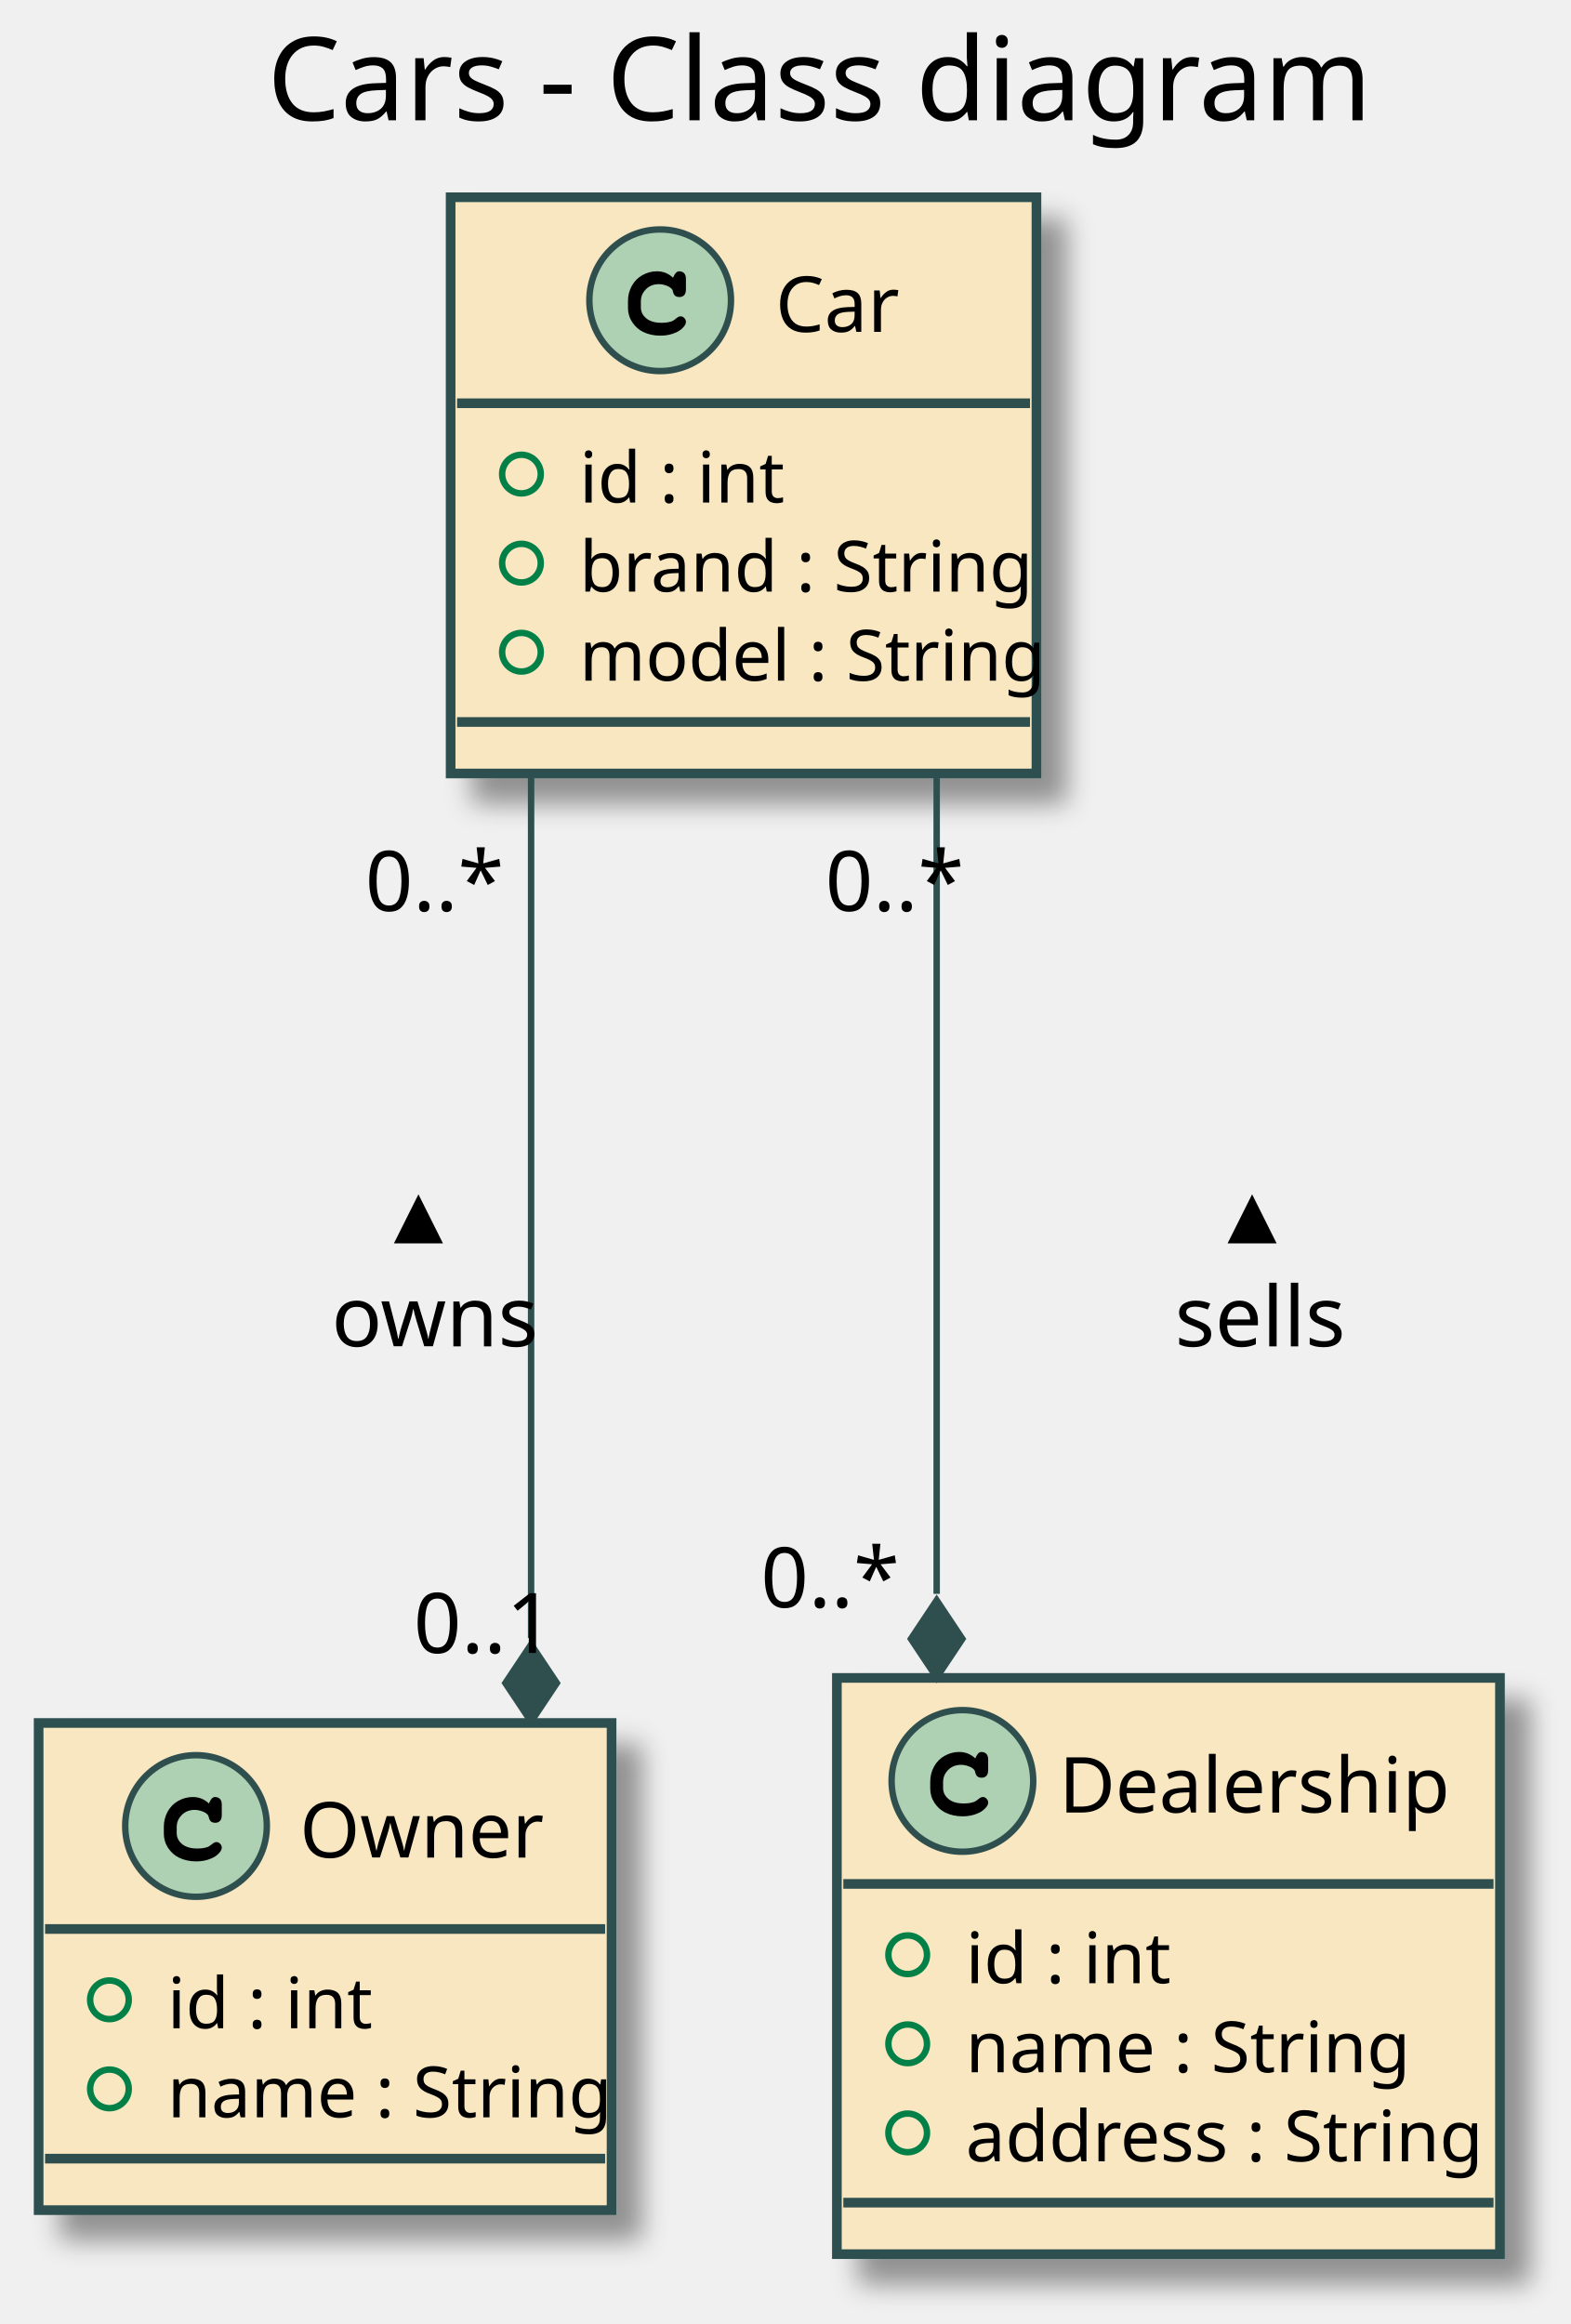
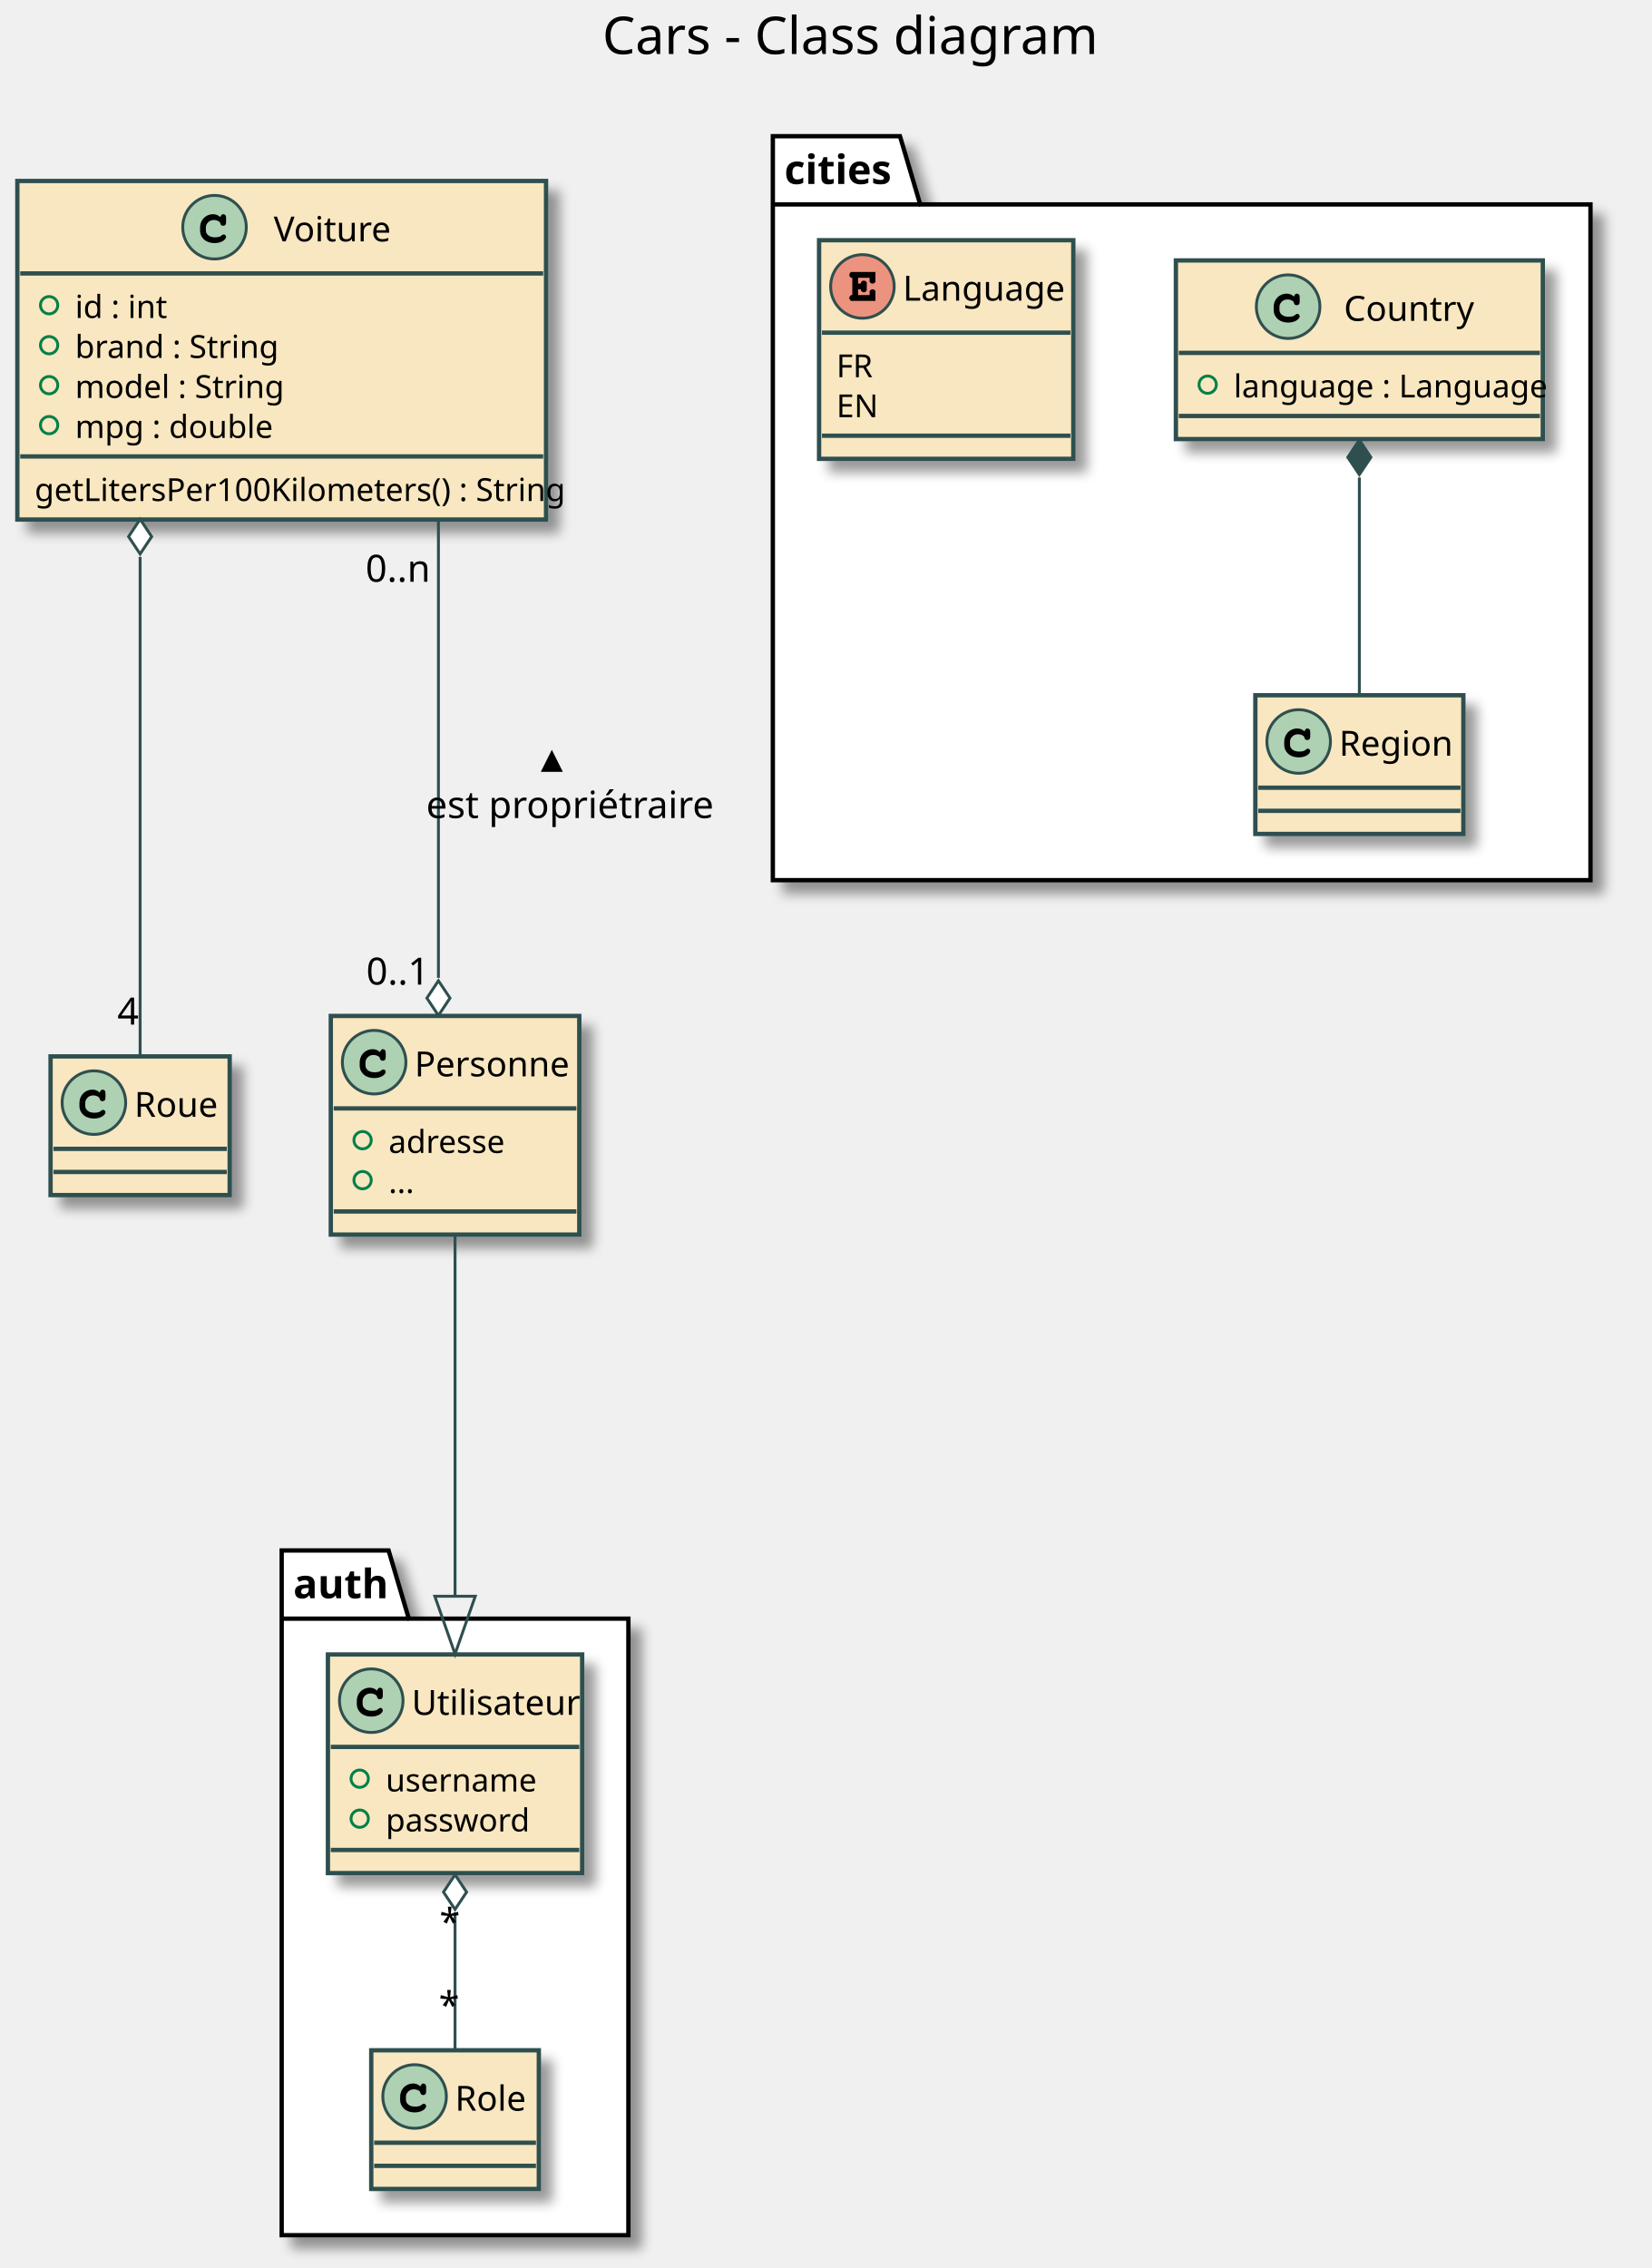
- <svg xmlns="http://www.w3.org/2000/svg" contentScriptType="application/ecmascript" contentStyleType="text/css" height="722px" preserveAspectRatio="none" style="width:488px;height:722px;" version="1.1" viewBox="0 0 488 722" width="488px" zoomAndPan="magnify">
+ <svg xmlns="http://www.w3.org/2000/svg" contentScriptType="application/ecmascript" contentStyleType="text/css" height="942px" preserveAspectRatio="none" style="width:686px;height:942px;" version="1.1" viewBox="0 0 686 942" width="686.4px" zoomAndPan="magnify">
  <defs>
-     <filter height="300%" id="f1k86wydzwuic7" width="300%" x="-1" y="-1">
-       <feGaussianBlur result="blurOut" stdDeviation="4.0" />
+     <filter height="300%" id="f2rj79wpm8jd5" width="300%" x="-1" y="-1">
+       <feGaussianBlur result="blurOut" stdDeviation="2.4" />
      <feColorMatrix in="blurOut" result="blurOut2" type="matrix" values="0 0 0 0 0 0 0 0 0 0 0 0 0 0 0 0 0 0 .4 0" />
-       <feOffset dx="8.0" dy="8.0" in="blurOut2" result="blurOut3" />
+       <feOffset dx="4.8" dy="4.8" in="blurOut2" result="blurOut3" />
      <feBlend in="SourceGraphic" in2="blurOut3" mode="normal" />
    </filter>
  </defs>
  <g>
-     <text fill="#000000" font-family="sans-serif" font-size="36" lengthAdjust="spacingAndGlyphs" textLength="336" x="83" y="37.371">Cars - Class diagram</text>
-     <rect fill="#F8E7C0" filter="url(#f1k86wydzwuic7)" height="179.016" id="Car" style="stroke: #2F4F4F; stroke-width: 3.0;" width="182" x="140" y="61.281" />
-     <ellipse cx="205.1" cy="93.281" fill="#ADD1B2" rx="22" ry="22" style="stroke: #2F4F4F; stroke-width: 2.0;" />
-     <path d="M209.1,86.281 Q209.506,85.281 209.975,84.781 Q210.444,84.281 210.975,84.281 Q211.912,84.281 212.506,84.844 Q213.1,85.406 213.1,86.719 L213.1,89.844 Q213.1,91.156 212.537,91.719 Q211.975,92.281 211.1,92.281 Q210.319,92.281 209.819,91.938 Q209.319,91.594 209.1,90.688 Q209.006,90.062 208.662,89.719 Q208.037,89.062 206.912,88.688 Q205.787,88.281 204.662,88.281 Q203.256,88.281 202.069,88.844 Q200.912,89.406 200.006,90.656 Q199.1,91.906 199.1,93.625 L199.1,95.469 Q199.1,97.531 200.787,98.906 Q202.475,100.281 205.475,100.281 Q207.256,100.281 208.506,99.875 Q209.225,99.656 210.037,98.938 Q210.569,98.531 210.85,98.406 Q211.131,98.281 211.475,98.281 Q212.131,98.281 212.6,98.812 Q213.1,99.312 213.1,100.031 Q213.1,100.719 212.412,101.531 Q211.412,102.719 209.819,103.375 Q207.725,104.281 205.162,104.281 Q202.162,104.281 199.756,103.094 Q197.819,102.156 196.444,100.125 Q195.1,98.094 195.1,95.688 L195.1,93.5 Q195.1,91 196.287,88.812 Q197.506,86.625 199.6,85.469 Q201.725,84.281 204.1,84.281 Q205.537,84.281 206.787,84.781 Q208.037,85.281 209.1,86.281 Z " />
-     <text fill="#000000" font-family="sans-serif" font-size="24" lengthAdjust="spacingAndGlyphs" textLength="40" x="240.9" y="103.102">Car</text>
-     <line style="stroke: #2F4F4F; stroke-width: 3.0;" x1="142" x2="320" y1="125.281" y2="125.281" />
-     <ellipse cx="162" cy="147.281" fill="none" rx="6" ry="6" style="stroke: #038048; stroke-width: 2.0;" />
-     <text fill="#000000" font-family="sans-serif" font-size="22" lengthAdjust="spacingAndGlyphs" textLength="56" x="180" y="156.119">id : int</text>
-     <ellipse cx="162" cy="174.953" fill="none" rx="6" ry="6" style="stroke: #038048; stroke-width: 2.0;" />
-     <text fill="#000000" font-family="sans-serif" font-size="22" lengthAdjust="spacingAndGlyphs" textLength="130" x="180" y="183.791">brand : String</text>
-     <ellipse cx="162" cy="202.625" fill="none" rx="6" ry="6" style="stroke: #038048; stroke-width: 2.0;" />
-     <text fill="#000000" font-family="sans-serif" font-size="22" lengthAdjust="spacingAndGlyphs" textLength="130" x="180" y="211.463">model : String</text>
-     <line style="stroke: #2F4F4F; stroke-width: 3.0;" x1="142" x2="320" y1="224.297" y2="224.297" />
-     <rect fill="#F8E7C0" filter="url(#f1k86wydzwuic7)" height="151.344" id="Owner" style="stroke: #2F4F4F; stroke-width: 3.0;" width="178" x="12" y="535.281" />
-     <ellipse cx="60.9" cy="567.281" fill="#ADD1B2" rx="22" ry="22" style="stroke: #2F4F4F; stroke-width: 2.0;" />
-     <path d="M64.9,560.281 Q65.306,559.281 65.775,558.781 Q66.244,558.281 66.775,558.281 Q67.713,558.281 68.306,558.844 Q68.9,559.406 68.9,560.719 L68.9,563.844 Q68.9,565.156 68.338,565.719 Q67.775,566.281 66.9,566.281 Q66.119,566.281 65.619,565.938 Q65.119,565.594 64.9,564.688 Q64.806,564.062 64.463,563.719 Q63.837,563.062 62.712,562.688 Q61.587,562.281 60.462,562.281 Q59.056,562.281 57.869,562.844 Q56.712,563.406 55.806,564.656 Q54.9,565.906 54.9,567.625 L54.9,569.469 Q54.9,571.531 56.587,572.906 Q58.275,574.281 61.275,574.281 Q63.056,574.281 64.306,573.875 Q65.025,573.656 65.838,572.938 Q66.369,572.531 66.65,572.406 Q66.931,572.281 67.275,572.281 Q67.931,572.281 68.4,572.812 Q68.9,573.312 68.9,574.031 Q68.9,574.719 68.213,575.531 Q67.213,576.719 65.619,577.375 Q63.525,578.281 60.962,578.281 Q57.962,578.281 55.556,577.094 Q53.619,576.156 52.244,574.125 Q50.9,572.094 50.9,569.688 L50.9,567.5 Q50.9,565 52.087,562.812 Q53.306,560.625 55.4,559.469 Q57.525,558.281 59.9,558.281 Q61.337,558.281 62.587,558.781 Q63.837,559.281 64.9,560.281 Z " />
-     <text fill="#000000" font-family="sans-serif" font-size="24" lengthAdjust="spacingAndGlyphs" textLength="72" x="93.1" y="577.102">Owner</text>
-     <line style="stroke: #2F4F4F; stroke-width: 3.0;" x1="14" x2="188" y1="599.281" y2="599.281" />
-     <ellipse cx="34" cy="621.281" fill="none" rx="6" ry="6" style="stroke: #038048; stroke-width: 2.0;" />
-     <text fill="#000000" font-family="sans-serif" font-size="22" lengthAdjust="spacingAndGlyphs" textLength="56" x="52" y="630.119">id : int</text>
-     <ellipse cx="34" cy="648.953" fill="none" rx="6" ry="6" style="stroke: #038048; stroke-width: 2.0;" />
-     <text fill="#000000" font-family="sans-serif" font-size="22" lengthAdjust="spacingAndGlyphs" textLength="126" x="52" y="657.791">name : String</text>
-     <line style="stroke: #2F4F4F; stroke-width: 3.0;" x1="14" x2="188" y1="670.625" y2="670.625" />
-     <rect fill="#F8E7C0" filter="url(#f1k86wydzwuic7)" height="179.016" id="Dealership" style="stroke: #2F4F4F; stroke-width: 3.0;" width="206" x="260" y="521.281" />
-     <ellipse cx="299" cy="553.281" fill="#ADD1B2" rx="22" ry="22" style="stroke: #2F4F4F; stroke-width: 2.0;" />
-     <path d="M303,546.281 Q303.406,545.281 303.875,544.781 Q304.344,544.281 304.875,544.281 Q305.812,544.281 306.406,544.844 Q307,545.406 307,546.719 L307,549.844 Q307,551.156 306.438,551.719 Q305.875,552.281 305,552.281 Q304.219,552.281 303.719,551.938 Q303.219,551.594 303,550.688 Q302.906,550.062 302.562,549.719 Q301.938,549.062 300.812,548.688 Q299.688,548.281 298.562,548.281 Q297.156,548.281 295.969,548.844 Q294.812,549.406 293.906,550.656 Q293,551.906 293,553.625 L293,555.469 Q293,557.531 294.688,558.906 Q296.375,560.281 299.375,560.281 Q301.156,560.281 302.406,559.875 Q303.125,559.656 303.938,558.938 Q304.469,558.531 304.75,558.406 Q305.031,558.281 305.375,558.281 Q306.031,558.281 306.5,558.812 Q307,559.312 307,560.031 Q307,560.719 306.312,561.531 Q305.312,562.719 303.719,563.375 Q301.625,564.281 299.062,564.281 Q296.062,564.281 293.656,563.094 Q291.719,562.156 290.344,560.125 Q289,558.094 289,555.688 L289,553.5 Q289,551 290.188,548.812 Q291.406,546.625 293.5,545.469 Q295.625,544.281 298,544.281 Q299.438,544.281 300.688,544.781 Q301.938,545.281 303,546.281 Z " />
-     <text fill="#000000" font-family="sans-serif" font-size="24" lengthAdjust="spacingAndGlyphs" textLength="122" x="329" y="563.102">Dealership</text>
-     <line style="stroke: #2F4F4F; stroke-width: 3.0;" x1="262" x2="464" y1="585.281" y2="585.281" />
-     <ellipse cx="282" cy="607.281" fill="none" rx="6" ry="6" style="stroke: #038048; stroke-width: 2.0;" />
-     <text fill="#000000" font-family="sans-serif" font-size="22" lengthAdjust="spacingAndGlyphs" textLength="56" x="300" y="616.119">id : int</text>
-     <ellipse cx="282" cy="634.953" fill="none" rx="6" ry="6" style="stroke: #038048; stroke-width: 2.0;" />
-     <text fill="#000000" font-family="sans-serif" font-size="22" lengthAdjust="spacingAndGlyphs" textLength="126" x="300" y="643.791">name : String</text>
-     <ellipse cx="282" cy="662.625" fill="none" rx="6" ry="6" style="stroke: #038048; stroke-width: 2.0;" />
-     <text fill="#000000" font-family="sans-serif" font-size="22" lengthAdjust="spacingAndGlyphs" textLength="154" x="300" y="671.463">address : String</text>
-     <line style="stroke: #2F4F4F; stroke-width: 3.0;" x1="262" x2="464" y1="684.297" y2="684.297" />
-     <path d="M165,241.613 C165,241.613 165,508.881 165,508.881 " fill="none" id="Car-&gt;Owner" style="stroke: #2F4F4F; stroke-width: 2.0;" />
-     <polygon fill="#2F4F4F" points="165,534.881,173,522.881,165,510.881,157,522.881,165,534.881" style="stroke: #2F4F4F; stroke-width: 2.0;" />
-     <polygon fill="#000000" points="124,385.281,130,373.281,136,385.281,124,385.281" style="stroke: #000000; stroke-width: 2.0;" />
-     <text fill="#000000" font-family="sans-serif" font-size="26" lengthAdjust="spacingAndGlyphs" textLength="60" x="103" y="418.272">owns</text>
-     <text fill="#000000" font-family="sans-serif" font-size="26" lengthAdjust="spacingAndGlyphs" textLength="40" x="113.444" y="283.005">0..*</text>
-     <text fill="#000000" font-family="sans-serif" font-size="26" lengthAdjust="spacingAndGlyphs" textLength="44" x="128.481" y="513.534">0..1</text>
-     <path d="M291,241.613 C291,241.613 291,495.155 291,495.155 " fill="none" id="Car-&gt;Dealership" style="stroke: #2F4F4F; stroke-width: 2.0;" />
-     <polygon fill="#2F4F4F" points="291,521.155,299,509.156,291,497.156,283,509.156,291,521.155" style="stroke: #2F4F4F; stroke-width: 2.0;" />
-     <polygon fill="#000000" points="383,385.281,389,373.281,395,385.281,383,385.281" style="stroke: #000000; stroke-width: 2.0;" />
-     <text fill="#000000" font-family="sans-serif" font-size="26" lengthAdjust="spacingAndGlyphs" textLength="54" x="365" y="418.272">sells</text>
-     <text fill="#000000" font-family="sans-serif" font-size="26" lengthAdjust="spacingAndGlyphs" textLength="40" x="256.375" y="283.005">0..*</text>
-     <text fill="#000000" font-family="sans-serif" font-size="26" lengthAdjust="spacingAndGlyphs" textLength="40" x="236.338" y="499.366">0..*</text>
+     <text fill="#000000" font-family="sans-serif" font-size="21.6" lengthAdjust="spacingAndGlyphs" textLength="201.6" x="250.2" y="22.423">Cars - Class diagram</text>
+     <polygon fill="#FFFFFF" filter="url(#f2rj79wpm8jd5)" points="321,56.569,373.8,56.569,382.2,84.9,660.6,84.9,660.6,365.569,321,365.569,321,56.569" style="stroke: #000000; stroke-width: 1.8;" />
+     <line style="stroke: #000000; stroke-width: 1.8;" x1="321" x2="382.2" y1="84.9" y2="84.9" />
+     <text fill="#000000" font-family="sans-serif" font-size="16.8" font-weight="bold" lengthAdjust="spacingAndGlyphs" textLength="45.6" x="325.8" y="76.409">cities</text>
+     <polygon fill="#FFFFFF" filter="url(#f2rj79wpm8jd5)" points="117,643.969,161.4,643.969,169.8,672.3,261,672.3,261,928.369,117,928.369,117,643.969" style="stroke: #000000; stroke-width: 1.8;" />
+     <line style="stroke: #000000; stroke-width: 1.8;" x1="117" x2="169.8" y1="672.3" y2="672.3" />
+     <text fill="#000000" font-family="sans-serif" font-size="16.8" font-weight="bold" lengthAdjust="spacingAndGlyphs" textLength="37.2" x="121.8" y="663.809">auth</text>
+     <rect fill="#F8E7C0" filter="url(#f2rj79wpm8jd5)" height="74.203" id="Country" style="stroke: #2F4F4F; stroke-width: 1.8;" width="152.4" x="488.4" y="108.169" />
+     <ellipse cx="535.02" cy="127.369" fill="#ADD1B2" rx="13.2" ry="13.2" style="stroke: #2F4F4F; stroke-width: 1.2;" />
+     <path d="M537.42,123.169 Q537.664,122.569 537.945,122.269 Q538.226,121.969 538.545,121.969 Q539.107,121.969 539.464,122.306 Q539.82,122.644 539.82,123.431 L539.82,125.306 Q539.82,126.094 539.482,126.431 Q539.145,126.769 538.62,126.769 Q538.151,126.769 537.851,126.562 Q537.551,126.356 537.42,125.812 Q537.364,125.438 537.158,125.231 Q536.783,124.838 536.107,124.612 Q535.433,124.369 534.758,124.369 Q533.914,124.369 533.201,124.706 Q532.508,125.044 531.964,125.794 Q531.42,126.544 531.42,127.575 L531.42,128.681 Q531.42,129.919 532.433,130.744 Q533.445,131.569 535.245,131.569 Q536.314,131.569 537.064,131.325 Q537.495,131.194 537.982,130.762 Q538.301,130.519 538.47,130.444 Q538.639,130.369 538.845,130.369 Q539.239,130.369 539.52,130.688 Q539.82,130.988 539.82,131.419 Q539.82,131.831 539.408,132.319 Q538.808,133.031 537.851,133.425 Q536.595,133.969 535.058,133.969 Q533.258,133.969 531.814,133.256 Q530.651,132.694 529.826,131.475 Q529.02,130.256 529.02,128.812 L529.02,127.5 Q529.02,126 529.732,124.688 Q530.464,123.375 531.72,122.681 Q532.995,121.969 534.42,121.969 Q535.283,121.969 536.033,122.269 Q536.783,122.569 537.42,123.169 Z " />
+     <text fill="#000000" font-family="sans-serif" font-size="14.4" lengthAdjust="spacingAndGlyphs" textLength="50.4" x="558.18" y="133.261">Country</text>
+     <line style="stroke: #2F4F4F; stroke-width: 1.8;" x1="489.6" x2="639.6" y1="146.569" y2="146.569" />
+     <ellipse cx="501.6" cy="159.769" fill="none" rx="3.6" ry="3.6" style="stroke: #038048; stroke-width: 1.2;" />
+     <text fill="#000000" font-family="sans-serif" font-size="13.2" lengthAdjust="spacingAndGlyphs" textLength="121.2" x="512.4" y="165.071">language : Language</text>
+     <line style="stroke: #2F4F4F; stroke-width: 1.8;" x1="489.6" x2="639.6" y1="172.772" y2="172.772" />
+     <rect fill="#F8E7C0" filter="url(#f2rj79wpm8jd5)" height="57.6" id="Region" style="stroke: #2F4F4F; stroke-width: 1.8;" width="86.4" x="521.4" y="288.769" />
+     <ellipse cx="539.4" cy="307.969" fill="#ADD1B2" rx="13.2" ry="13.2" style="stroke: #2F4F4F; stroke-width: 1.2;" />
+     <path d="M541.8,303.769 Q542.044,303.169 542.325,302.869 Q542.606,302.569 542.925,302.569 Q543.487,302.569 543.844,302.906 Q544.2,303.244 544.2,304.031 L544.2,305.906 Q544.2,306.694 543.862,307.031 Q543.525,307.369 543,307.369 Q542.531,307.369 542.231,307.163 Q541.931,306.956 541.8,306.413 Q541.744,306.038 541.538,305.831 Q541.163,305.438 540.487,305.212 Q539.812,304.969 539.138,304.969 Q538.294,304.969 537.581,305.306 Q536.888,305.644 536.344,306.394 Q535.8,307.144 535.8,308.175 L535.8,309.281 Q535.8,310.519 536.812,311.344 Q537.825,312.169 539.625,312.169 Q540.694,312.169 541.444,311.925 Q541.875,311.794 542.362,311.363 Q542.681,311.119 542.85,311.044 Q543.019,310.969 543.225,310.969 Q543.619,310.969 543.9,311.288 Q544.2,311.587 544.2,312.019 Q544.2,312.431 543.788,312.919 Q543.188,313.631 542.231,314.025 Q540.975,314.569 539.438,314.569 Q537.638,314.569 536.194,313.856 Q535.031,313.294 534.206,312.075 Q533.4,310.856 533.4,309.413 L533.4,308.1 Q533.4,306.6 534.112,305.288 Q534.844,303.975 536.1,303.281 Q537.375,302.569 538.8,302.569 Q539.663,302.569 540.413,302.869 Q541.163,303.169 541.8,303.769 Z " />
+     <text fill="#000000" font-family="sans-serif" font-size="14.4" lengthAdjust="spacingAndGlyphs" textLength="48" x="556.2" y="313.861">Region</text>
+     <line style="stroke: #2F4F4F; stroke-width: 1.8;" x1="522.6" x2="606.6" y1="327.169" y2="327.169" />
+     <line style="stroke: #2F4F4F; stroke-width: 1.8;" x1="522.6" x2="606.6" y1="336.769" y2="336.769" />
+     <rect fill="#F8E7C0" filter="url(#f2rj79wpm8jd5)" height="90.806" id="Language" style="stroke: #2F4F4F; stroke-width: 1.8;" width="105.6" x="340.2" y="99.769" />
+     <ellipse cx="358.2" cy="118.969" fill="#EB937F" rx="13.2" ry="13.2" style="stroke: #2F4F4F; stroke-width: 1.2;" />
+     <path d="M356.4,120.169 L356.4,122.569 L361.2,122.569 L361.2,121.369 L361.2,120.787 L361.95,120.169 L362.4,120.169 L362.85,120.169 L363.6,120.787 L363.6,121.369 L363.6,124.969 L354,124.969 L353.419,124.969 L352.8,124.219 L352.8,123.769 L352.8,123.319 L353.419,122.569 L354,122.569 L354,122.569 L354,115.369 L354,115.369 L353.419,115.369 L352.8,114.619 L352.8,114.169 L352.8,113.719 L353.419,112.969 L354,112.969 L363.6,112.969 L363.6,116.569 L363.6,117.15 L362.85,117.769 L362.4,117.769 L361.95,117.769 L361.2,117.15 L361.2,116.569 L361.2,115.369 L356.4,115.369 L356.4,117.769 L357.6,117.769 L357.6,117.188 L357.6,117.188 L358.35,116.569 L358.8,116.569 L359.25,116.569 L360,117.188 L360,117.769 L360,120.169 L360,120.75 L359.25,121.369 L359.25,121.369 L358.8,121.369 L358.35,121.369 L357.6,120.75 L357.6,120.75 L357.6,120.169 L356.4,120.169 Z " />
+     <text fill="#000000" font-family="sans-serif" font-size="14.4" lengthAdjust="spacingAndGlyphs" textLength="67.2" x="375" y="124.861">Language</text>
+     <line style="stroke: #2F4F4F; stroke-width: 1.8;" x1="341.4" x2="444.6" y1="138.169" y2="138.169" />
+     <text fill="#000000" font-family="sans-serif" font-size="13.2" lengthAdjust="spacingAndGlyphs" textLength="15.6" x="347.4" y="156.672">FR</text>
+     <text fill="#000000" font-family="sans-serif" font-size="13.2" lengthAdjust="spacingAndGlyphs" textLength="15.6" x="347.4" y="173.275">EN</text>
+     <line style="stroke: #2F4F4F; stroke-width: 1.8;" x1="341.4" x2="444.6" y1="180.975" y2="180.975" />
+     <rect fill="#F8E7C0" filter="url(#f2rj79wpm8jd5)" height="90.806" id="Utilisateur" style="stroke: #2F4F4F; stroke-width: 1.8;" width="105.6" x="136.2" y="687.169" />
+     <ellipse cx="154.2" cy="706.369" fill="#ADD1B2" rx="13.2" ry="13.2" style="stroke: #2F4F4F; stroke-width: 1.2;" />
+     <path d="M156.6,702.169 Q156.844,701.569 157.125,701.269 Q157.406,700.969 157.725,700.969 Q158.287,700.969 158.644,701.306 Q159,701.644 159,702.431 L159,704.306 Q159,705.094 158.662,705.431 Q158.325,705.769 157.8,705.769 Q157.331,705.769 157.031,705.562 Q156.731,705.356 156.6,704.812 Q156.544,704.438 156.338,704.231 Q155.963,703.837 155.287,703.612 Q154.613,703.369 153.938,703.369 Q153.094,703.369 152.381,703.706 Q151.688,704.044 151.144,704.794 Q150.6,705.544 150.6,706.575 L150.6,707.681 Q150.6,708.919 151.613,709.744 Q152.625,710.569 154.425,710.569 Q155.494,710.569 156.244,710.325 Q156.675,710.194 157.162,709.763 Q157.481,709.519 157.65,709.444 Q157.819,709.369 158.025,709.369 Q158.419,709.369 158.7,709.688 Q159,709.987 159,710.419 Q159,710.831 158.588,711.319 Q157.988,712.031 157.031,712.425 Q155.775,712.969 154.238,712.969 Q152.438,712.969 150.994,712.256 Q149.831,711.694 149.006,710.475 Q148.2,709.256 148.2,707.812 L148.2,706.5 Q148.2,705 148.912,703.688 Q149.644,702.375 150.9,701.681 Q152.175,700.969 153.6,700.969 Q154.463,700.969 155.213,701.269 Q155.963,701.569 156.6,702.169 Z " />
+     <text fill="#000000" font-family="sans-serif" font-size="14.4" lengthAdjust="spacingAndGlyphs" textLength="67.2" x="171" y="712.261">Utilisateur</text>
+     <line style="stroke: #2F4F4F; stroke-width: 1.8;" x1="137.4" x2="240.6" y1="725.569" y2="725.569" />
+     <ellipse cx="149.4" cy="738.769" fill="none" rx="3.6" ry="3.6" style="stroke: #038048; stroke-width: 1.2;" />
+     <text fill="#000000" font-family="sans-serif" font-size="13.2" lengthAdjust="spacingAndGlyphs" textLength="57.6" x="160.2" y="744.072">username</text>
+     <ellipse cx="149.4" cy="755.372" fill="none" rx="3.6" ry="3.6" style="stroke: #038048; stroke-width: 1.2;" />
+     <text fill="#000000" font-family="sans-serif" font-size="13.2" lengthAdjust="spacingAndGlyphs" textLength="60" x="160.2" y="760.675">password</text>
+     <line style="stroke: #2F4F4F; stroke-width: 1.8;" x1="137.4" x2="240.6" y1="768.375" y2="768.375" />
+     <rect fill="#F8E7C0" filter="url(#f2rj79wpm8jd5)" height="57.6" id="Role" style="stroke: #2F4F4F; stroke-width: 1.8;" width="69.6" x="154.2" y="851.569" />
+     <ellipse cx="172.2" cy="870.769" fill="#ADD1B2" rx="13.2" ry="13.2" style="stroke: #2F4F4F; stroke-width: 1.2;" />
+     <path d="M174.6,866.569 Q174.844,865.969 175.125,865.669 Q175.406,865.369 175.725,865.369 Q176.287,865.369 176.644,865.706 Q177,866.044 177,866.831 L177,868.706 Q177,869.494 176.662,869.831 Q176.325,870.169 175.8,870.169 Q175.331,870.169 175.031,869.962 Q174.731,869.756 174.6,869.212 Q174.544,868.837 174.338,868.631 Q173.963,868.237 173.287,868.013 Q172.613,867.769 171.938,867.769 Q171.094,867.769 170.381,868.106 Q169.688,868.444 169.144,869.194 Q168.6,869.944 168.6,870.975 L168.6,872.081 Q168.6,873.319 169.613,874.144 Q170.625,874.969 172.425,874.969 Q173.494,874.969 174.244,874.725 Q174.675,874.594 175.162,874.163 Q175.481,873.919 175.65,873.844 Q175.819,873.769 176.025,873.769 Q176.419,873.769 176.7,874.087 Q177,874.388 177,874.819 Q177,875.231 176.588,875.719 Q175.988,876.431 175.031,876.825 Q173.775,877.369 172.238,877.369 Q170.438,877.369 168.994,876.656 Q167.831,876.094 167.006,874.875 Q166.2,873.656 166.2,872.212 L166.2,870.9 Q166.2,869.4 166.912,868.087 Q167.644,866.775 168.9,866.081 Q170.175,865.369 171.6,865.369 Q172.463,865.369 173.213,865.669 Q173.963,865.969 174.6,866.569 Z " />
+     <text fill="#000000" font-family="sans-serif" font-size="14.4" lengthAdjust="spacingAndGlyphs" textLength="31.2" x="189" y="876.661">Role</text>
+     <line style="stroke: #2F4F4F; stroke-width: 1.8;" x1="155.4" x2="222.6" y1="889.969" y2="889.969" />
+     <line style="stroke: #2F4F4F; stroke-width: 1.8;" x1="155.4" x2="222.6" y1="899.569" y2="899.569" />
+     <rect fill="#F8E7C0" filter="url(#f2rj79wpm8jd5)" height="140.616" id="Voiture" style="stroke: #2F4F4F; stroke-width: 1.8;" width="219.6" x="7.2" y="75.169" />
+     <ellipse cx="89.1" cy="94.369" fill="#ADD1B2" rx="13.2" ry="13.2" style="stroke: #2F4F4F; stroke-width: 1.2;" />
+     <path d="M91.5,90.169 Q91.744,89.569 92.025,89.269 Q92.306,88.969 92.625,88.969 Q93.188,88.969 93.544,89.306 Q93.9,89.644 93.9,90.431 L93.9,92.306 Q93.9,93.094 93.562,93.431 Q93.225,93.769 92.7,93.769 Q92.231,93.769 91.931,93.562 Q91.631,93.356 91.5,92.812 Q91.444,92.438 91.237,92.231 Q90.862,91.838 90.188,91.612 Q89.513,91.369 88.838,91.369 Q87.994,91.369 87.281,91.706 Q86.588,92.044 86.044,92.794 Q85.5,93.544 85.5,94.575 L85.5,95.681 Q85.5,96.919 86.513,97.744 Q87.525,98.569 89.325,98.569 Q90.394,98.569 91.144,98.325 Q91.575,98.194 92.062,97.763 Q92.381,97.519 92.55,97.444 Q92.719,97.369 92.925,97.369 Q93.319,97.369 93.6,97.688 Q93.9,97.987 93.9,98.419 Q93.9,98.831 93.487,99.319 Q92.888,100.031 91.931,100.425 Q90.675,100.969 89.138,100.969 Q87.338,100.969 85.894,100.256 Q84.731,99.694 83.906,98.475 Q83.1,97.256 83.1,95.812 L83.1,94.5 Q83.1,93 83.812,91.688 Q84.544,90.375 85.8,89.681 Q87.075,88.969 88.5,88.969 Q89.362,88.969 90.112,89.269 Q90.862,89.569 91.5,90.169 Z " />
+     <text fill="#000000" font-family="sans-serif" font-size="14.4" lengthAdjust="spacingAndGlyphs" textLength="45.6" x="113.7" y="100.261">Voiture</text>
+     <line style="stroke: #2F4F4F; stroke-width: 1.8;" x1="8.4" x2="225.6" y1="113.569" y2="113.569" />
+     <ellipse cx="20.4" cy="126.769" fill="none" rx="3.6" ry="3.6" style="stroke: #038048; stroke-width: 1.2;" />
+     <text fill="#000000" font-family="sans-serif" font-size="13.2" lengthAdjust="spacingAndGlyphs" textLength="33.6" x="31.2" y="132.071">id : int</text>
+     <ellipse cx="20.4" cy="143.372" fill="none" rx="3.6" ry="3.6" style="stroke: #038048; stroke-width: 1.2;" />
+     <text fill="#000000" font-family="sans-serif" font-size="13.2" lengthAdjust="spacingAndGlyphs" textLength="78" x="31.2" y="148.675">brand : String</text>
+     <ellipse cx="20.4" cy="159.975" fill="none" rx="3.6" ry="3.6" style="stroke: #038048; stroke-width: 1.2;" />
+     <text fill="#000000" font-family="sans-serif" font-size="13.2" lengthAdjust="spacingAndGlyphs" textLength="78" x="31.2" y="165.278">model : String</text>
+     <ellipse cx="20.4" cy="176.578" fill="none" rx="3.6" ry="3.6" style="stroke: #038048; stroke-width: 1.2;" />
+     <text fill="#000000" font-family="sans-serif" font-size="13.2" lengthAdjust="spacingAndGlyphs" textLength="73.2" x="31.2" y="181.881">mpg : double</text>
+     <line style="stroke: #2F4F4F; stroke-width: 1.8;" x1="8.4" x2="225.6" y1="189.581" y2="189.581" />
+     <text fill="#000000" font-family="sans-serif" font-size="13.2" lengthAdjust="spacingAndGlyphs" textLength="205.2" x="14.4" y="208.084">getLitersPer100Kilometers() : String</text>
+     <rect fill="#F8E7C0" filter="url(#f2rj79wpm8jd5)" height="57.6" id="Roue" style="stroke: #2F4F4F; stroke-width: 1.8;" width="74.4" x="21" y="438.769" />
+     <ellipse cx="39" cy="457.969" fill="#ADD1B2" rx="13.2" ry="13.2" style="stroke: #2F4F4F; stroke-width: 1.2;" />
+     <path d="M41.4,453.769 Q41.644,453.169 41.925,452.869 Q42.206,452.569 42.525,452.569 Q43.087,452.569 43.444,452.906 Q43.8,453.244 43.8,454.031 L43.8,455.906 Q43.8,456.694 43.462,457.031 Q43.125,457.369 42.6,457.369 Q42.131,457.369 41.831,457.163 Q41.531,456.956 41.4,456.413 Q41.344,456.038 41.138,455.831 Q40.763,455.438 40.087,455.212 Q39.413,454.969 38.737,454.969 Q37.894,454.969 37.181,455.306 Q36.487,455.644 35.944,456.394 Q35.4,457.144 35.4,458.175 L35.4,459.281 Q35.4,460.519 36.413,461.344 Q37.425,462.169 39.225,462.169 Q40.294,462.169 41.044,461.925 Q41.475,461.794 41.962,461.363 Q42.281,461.119 42.45,461.044 Q42.619,460.969 42.825,460.969 Q43.219,460.969 43.5,461.288 Q43.8,461.587 43.8,462.019 Q43.8,462.431 43.388,462.919 Q42.788,463.631 41.831,464.025 Q40.575,464.569 39.038,464.569 Q37.237,464.569 35.794,463.856 Q34.631,463.294 33.806,462.075 Q33,460.856 33,459.413 L33,458.1 Q33,456.6 33.712,455.288 Q34.444,453.975 35.7,453.281 Q36.975,452.569 38.4,452.569 Q39.263,452.569 40.013,452.869 Q40.763,453.169 41.4,453.769 Z " />
+     <text fill="#000000" font-family="sans-serif" font-size="14.4" lengthAdjust="spacingAndGlyphs" textLength="36" x="55.8" y="463.861">Roue</text>
+     <line style="stroke: #2F4F4F; stroke-width: 1.8;" x1="22.2" x2="94.2" y1="477.169" y2="477.169" />
+     <line style="stroke: #2F4F4F; stroke-width: 1.8;" x1="22.2" x2="94.2" y1="486.769" y2="486.769" />
+     <rect fill="#F8E7C0" filter="url(#f2rj79wpm8jd5)" height="90.806" id="Personne" style="stroke: #2F4F4F; stroke-width: 1.8;" width="103.2" x="137.4" y="421.969" />
+     <ellipse cx="155.4" cy="441.169" fill="#ADD1B2" rx="13.2" ry="13.2" style="stroke: #2F4F4F; stroke-width: 1.2;" />
+     <path d="M157.8,436.969 Q158.044,436.369 158.325,436.069 Q158.606,435.769 158.925,435.769 Q159.488,435.769 159.844,436.106 Q160.2,436.444 160.2,437.231 L160.2,439.106 Q160.2,439.894 159.863,440.231 Q159.525,440.569 159,440.569 Q158.531,440.569 158.231,440.363 Q157.931,440.156 157.8,439.613 Q157.744,439.238 157.537,439.031 Q157.162,438.637 156.488,438.413 Q155.812,438.169 155.137,438.169 Q154.294,438.169 153.581,438.506 Q152.887,438.844 152.344,439.594 Q151.8,440.344 151.8,441.375 L151.8,442.481 Q151.8,443.719 152.812,444.544 Q153.825,445.369 155.625,445.369 Q156.694,445.369 157.444,445.125 Q157.875,444.994 158.363,444.562 Q158.681,444.319 158.85,444.244 Q159.019,444.169 159.225,444.169 Q159.619,444.169 159.9,444.488 Q160.2,444.788 160.2,445.219 Q160.2,445.631 159.787,446.119 Q159.188,446.831 158.231,447.225 Q156.975,447.769 155.438,447.769 Q153.637,447.769 152.194,447.056 Q151.031,446.494 150.206,445.275 Q149.4,444.056 149.4,442.613 L149.4,441.3 Q149.4,439.8 150.113,438.488 Q150.844,437.175 152.1,436.481 Q153.375,435.769 154.8,435.769 Q155.662,435.769 156.412,436.069 Q157.162,436.369 157.8,436.969 Z " />
+     <text fill="#000000" font-family="sans-serif" font-size="14.4" lengthAdjust="spacingAndGlyphs" textLength="64.8" x="172.2" y="447.061">Personne</text>
+     <line style="stroke: #2F4F4F; stroke-width: 1.8;" x1="138.6" x2="239.4" y1="460.369" y2="460.369" />
+     <ellipse cx="150.6" cy="473.569" fill="none" rx="3.6" ry="3.6" style="stroke: #038048; stroke-width: 1.2;" />
+     <text fill="#000000" font-family="sans-serif" font-size="13.2" lengthAdjust="spacingAndGlyphs" textLength="48" x="161.4" y="478.872">adresse</text>
+     <ellipse cx="150.6" cy="490.172" fill="none" rx="3.6" ry="3.6" style="stroke: #038048; stroke-width: 1.2;" />
+     <text fill="#000000" font-family="sans-serif" font-size="13.2" lengthAdjust="spacingAndGlyphs" textLength="10.8" x="161.4" y="495.475">...</text>
+     <line style="stroke: #2F4F4F; stroke-width: 1.8;" x1="138.6" x2="239.4" y1="503.175" y2="503.175" />
+     <path d="M58.2,231.279 C58.2,231.279 58.2,438.429 58.2,438.429 " fill="none" id="Voiture&lt;-Roue" style="stroke: #2F4F4F; stroke-width: 1.2;" />
+     <polygon fill="#FFFFFF" points="58.2,215.679,53.4,222.879,58.2,230.079,63,222.879,58.2,215.679" style="stroke: #2F4F4F; stroke-width: 1.2;" />
+     <text fill="#000000" font-family="sans-serif" font-size="15.6" lengthAdjust="spacingAndGlyphs" textLength="8.4" x="48.724" y="425.55">4</text>
+     <path d="M182.1,215.679 C182.1,215.679 182.1,406.152 182.1,406.152 " fill="none" id="Voiture-&gt;Personne" style="stroke: #2F4F4F; stroke-width: 1.2;" />
+     <polygon fill="#FFFFFF" points="182.1,421.752,186.9,414.552,182.1,407.352,177.3,414.552,182.1,421.752" style="stroke: #2F4F4F; stroke-width: 1.2;" />
+     <polygon fill="#000000" points="225.6,319.969,229.2,312.769,232.8,319.969,225.6,319.969" style="stroke: #000000; stroke-width: 1.2;" />
+     <text fill="#000000" font-family="sans-serif" font-size="15.6" lengthAdjust="spacingAndGlyphs" textLength="108" x="177" y="339.763">est propriétraire</text>
+     <text fill="#000000" font-family="sans-serif" font-size="15.6" lengthAdjust="spacingAndGlyphs" textLength="26.4" x="151.84" y="241.625">0..n</text>
+     <text fill="#000000" font-family="sans-serif" font-size="15.6" lengthAdjust="spacingAndGlyphs" textLength="26.4" x="152.12" y="408.947">0..1</text>
+     <path d="M564.6,198.333 C564.6,198.333 564.6,288.26 564.6,288.26 " fill="none" id="Country&lt;-Region" style="stroke: #2F4F4F; stroke-width: 1.2;" />
+     <polygon fill="#2F4F4F" points="564.6,182.733,559.8,189.933,564.6,197.133,569.4,189.933,564.6,182.733" style="stroke: #2F4F4F; stroke-width: 1.2;" />
+     <path d="M189,794.262 C189,794.262 189,851.241 189,851.241 " fill="none" id="Utilisateur&lt;-Role" style="stroke: #2F4F4F; stroke-width: 1.2;" />
+     <polygon fill="#FFFFFF" points="189,778.662,184.2,785.862,189,793.062,193.8,785.862,189,778.662" style="stroke: #2F4F4F; stroke-width: 1.2;" />
+     <text fill="#000000" font-family="sans-serif" font-size="15.6" lengthAdjust="spacingAndGlyphs" textLength="6" x="182.522" y="803.765">*</text>
+     <text fill="#000000" font-family="sans-serif" font-size="15.6" lengthAdjust="spacingAndGlyphs" textLength="6" x="182.231" y="838.365">*</text>
+     <path d="M189,513.46 C189,513.46 189,662.995 189,662.995 " fill="none" id="Personne-&gt;Utilisateur" style="stroke: #2F4F4F; stroke-width: 1.2;" />
+     <polygon fill="none" points="197.4,662.995,189,686.995,180.6,662.995,197.4,662.995" style="stroke: #2F4F4F; stroke-width: 1.2;" />
  </g>
</svg>
